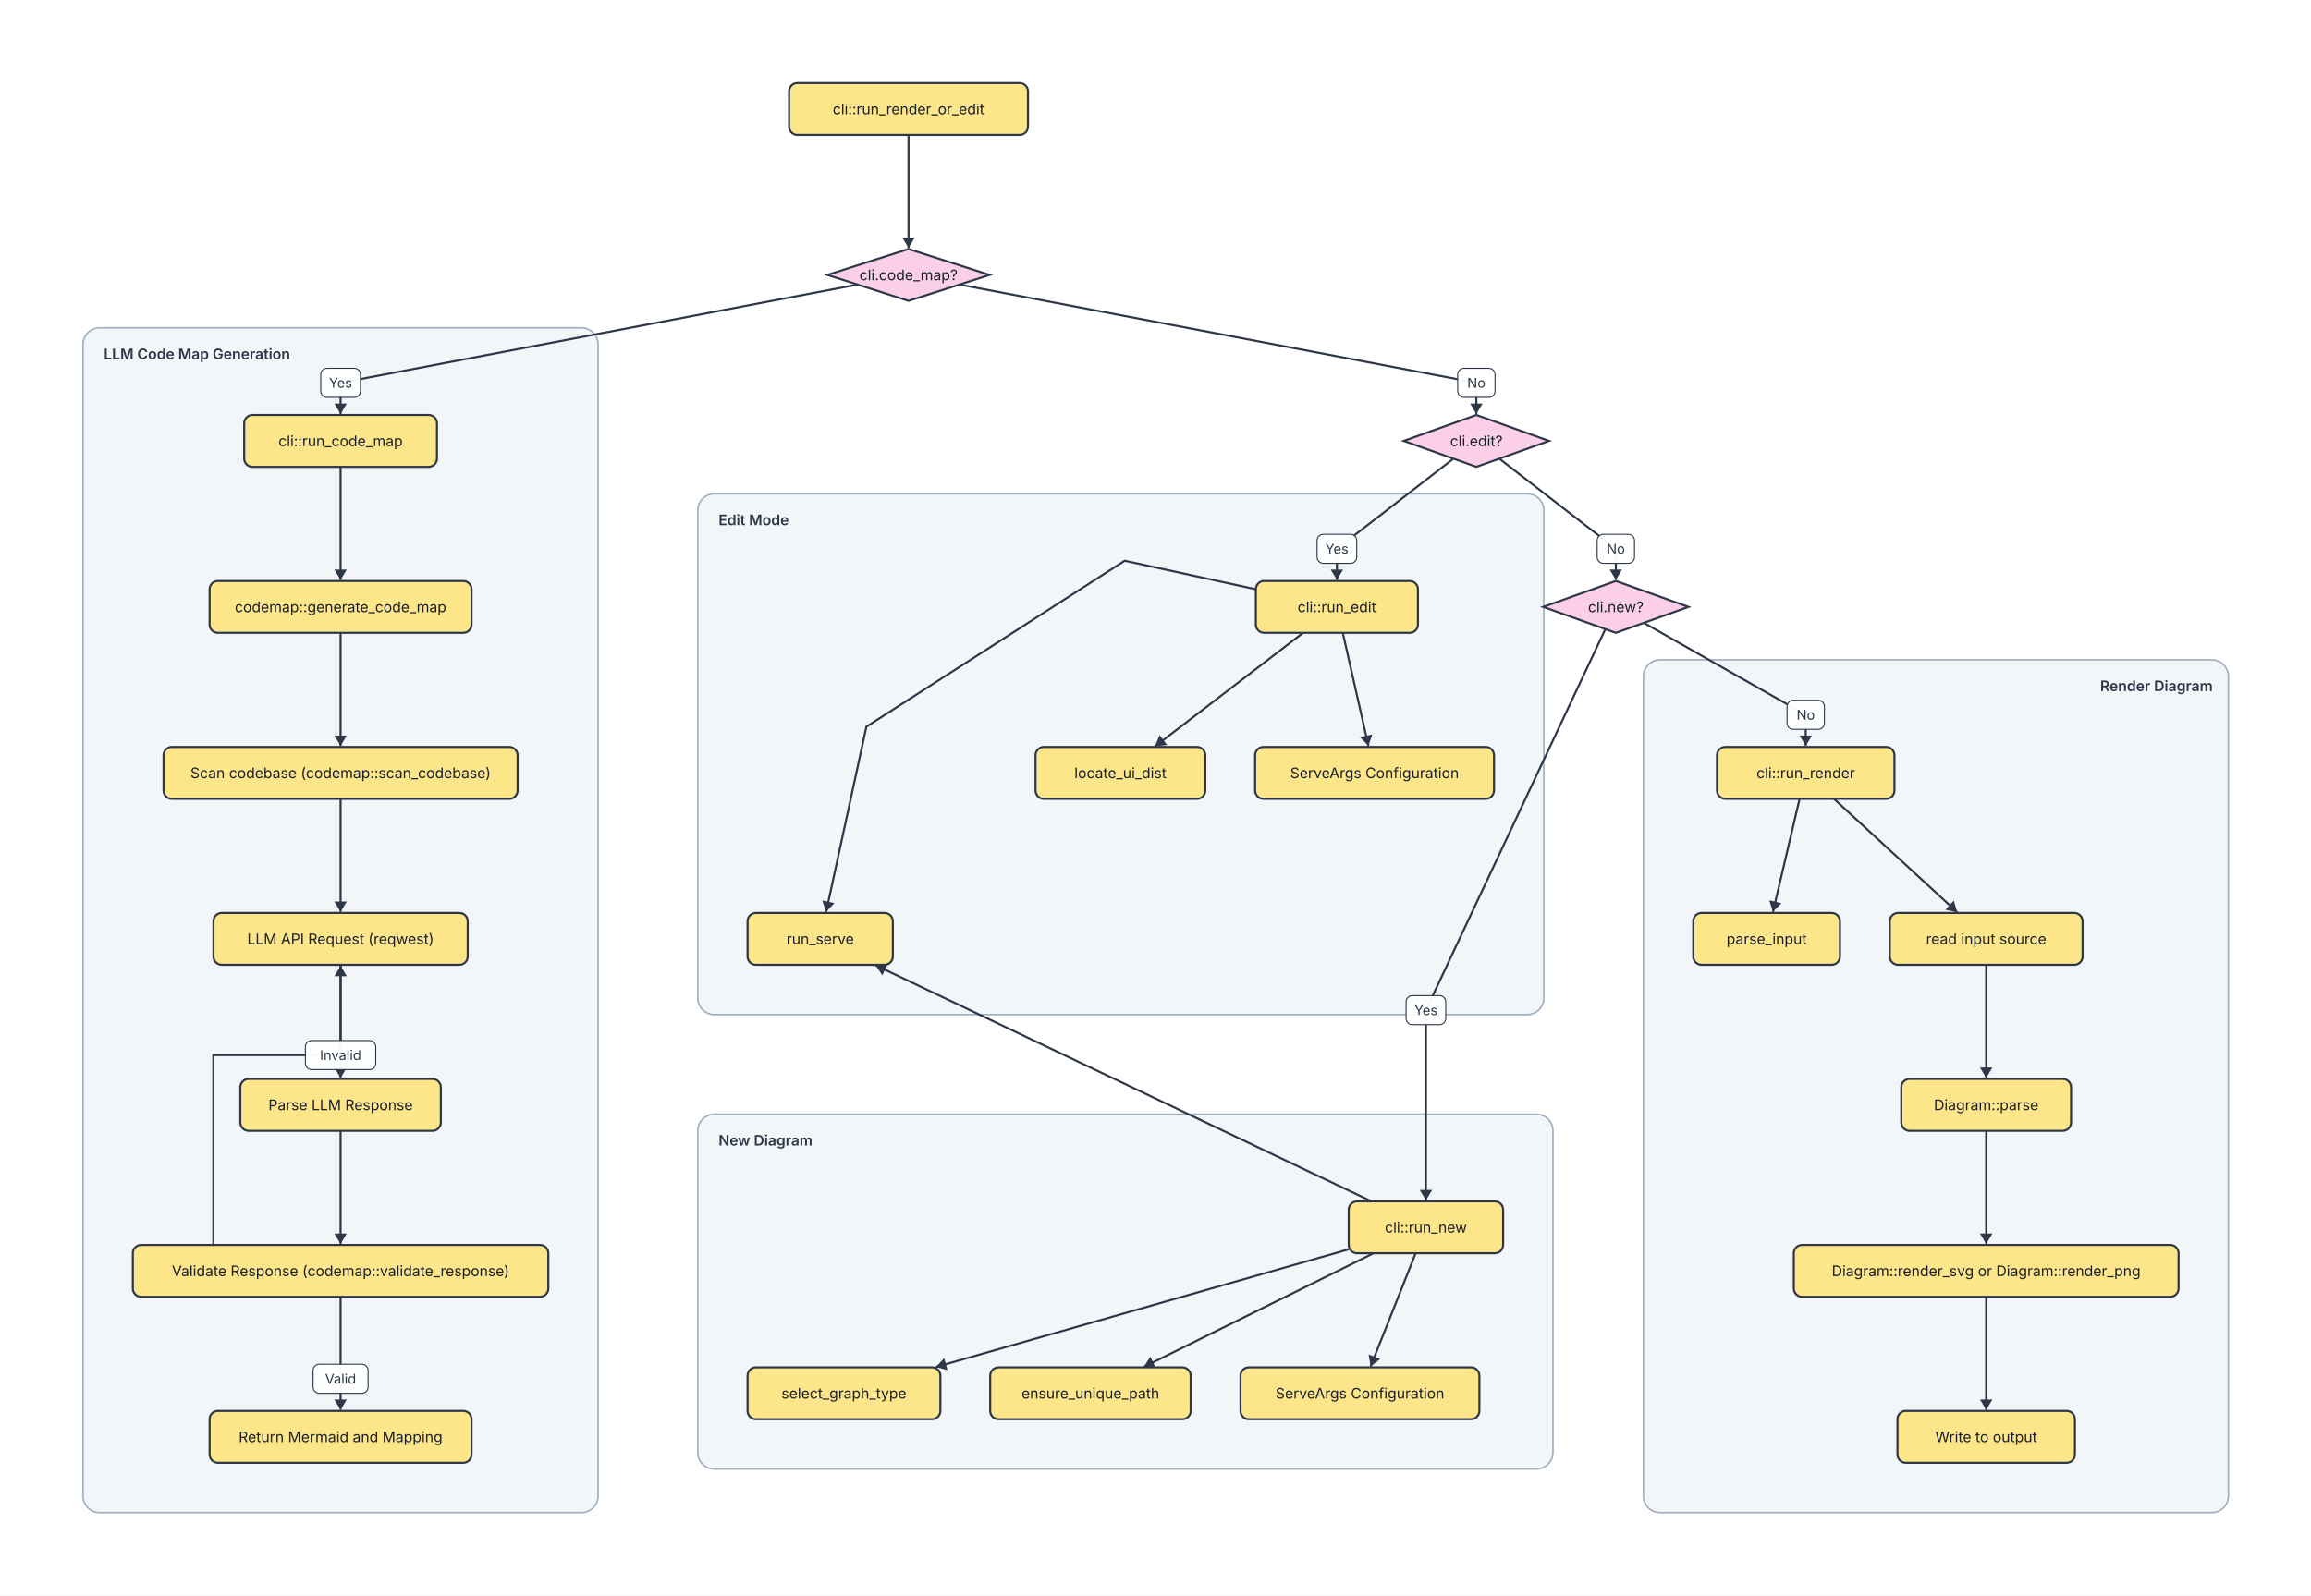
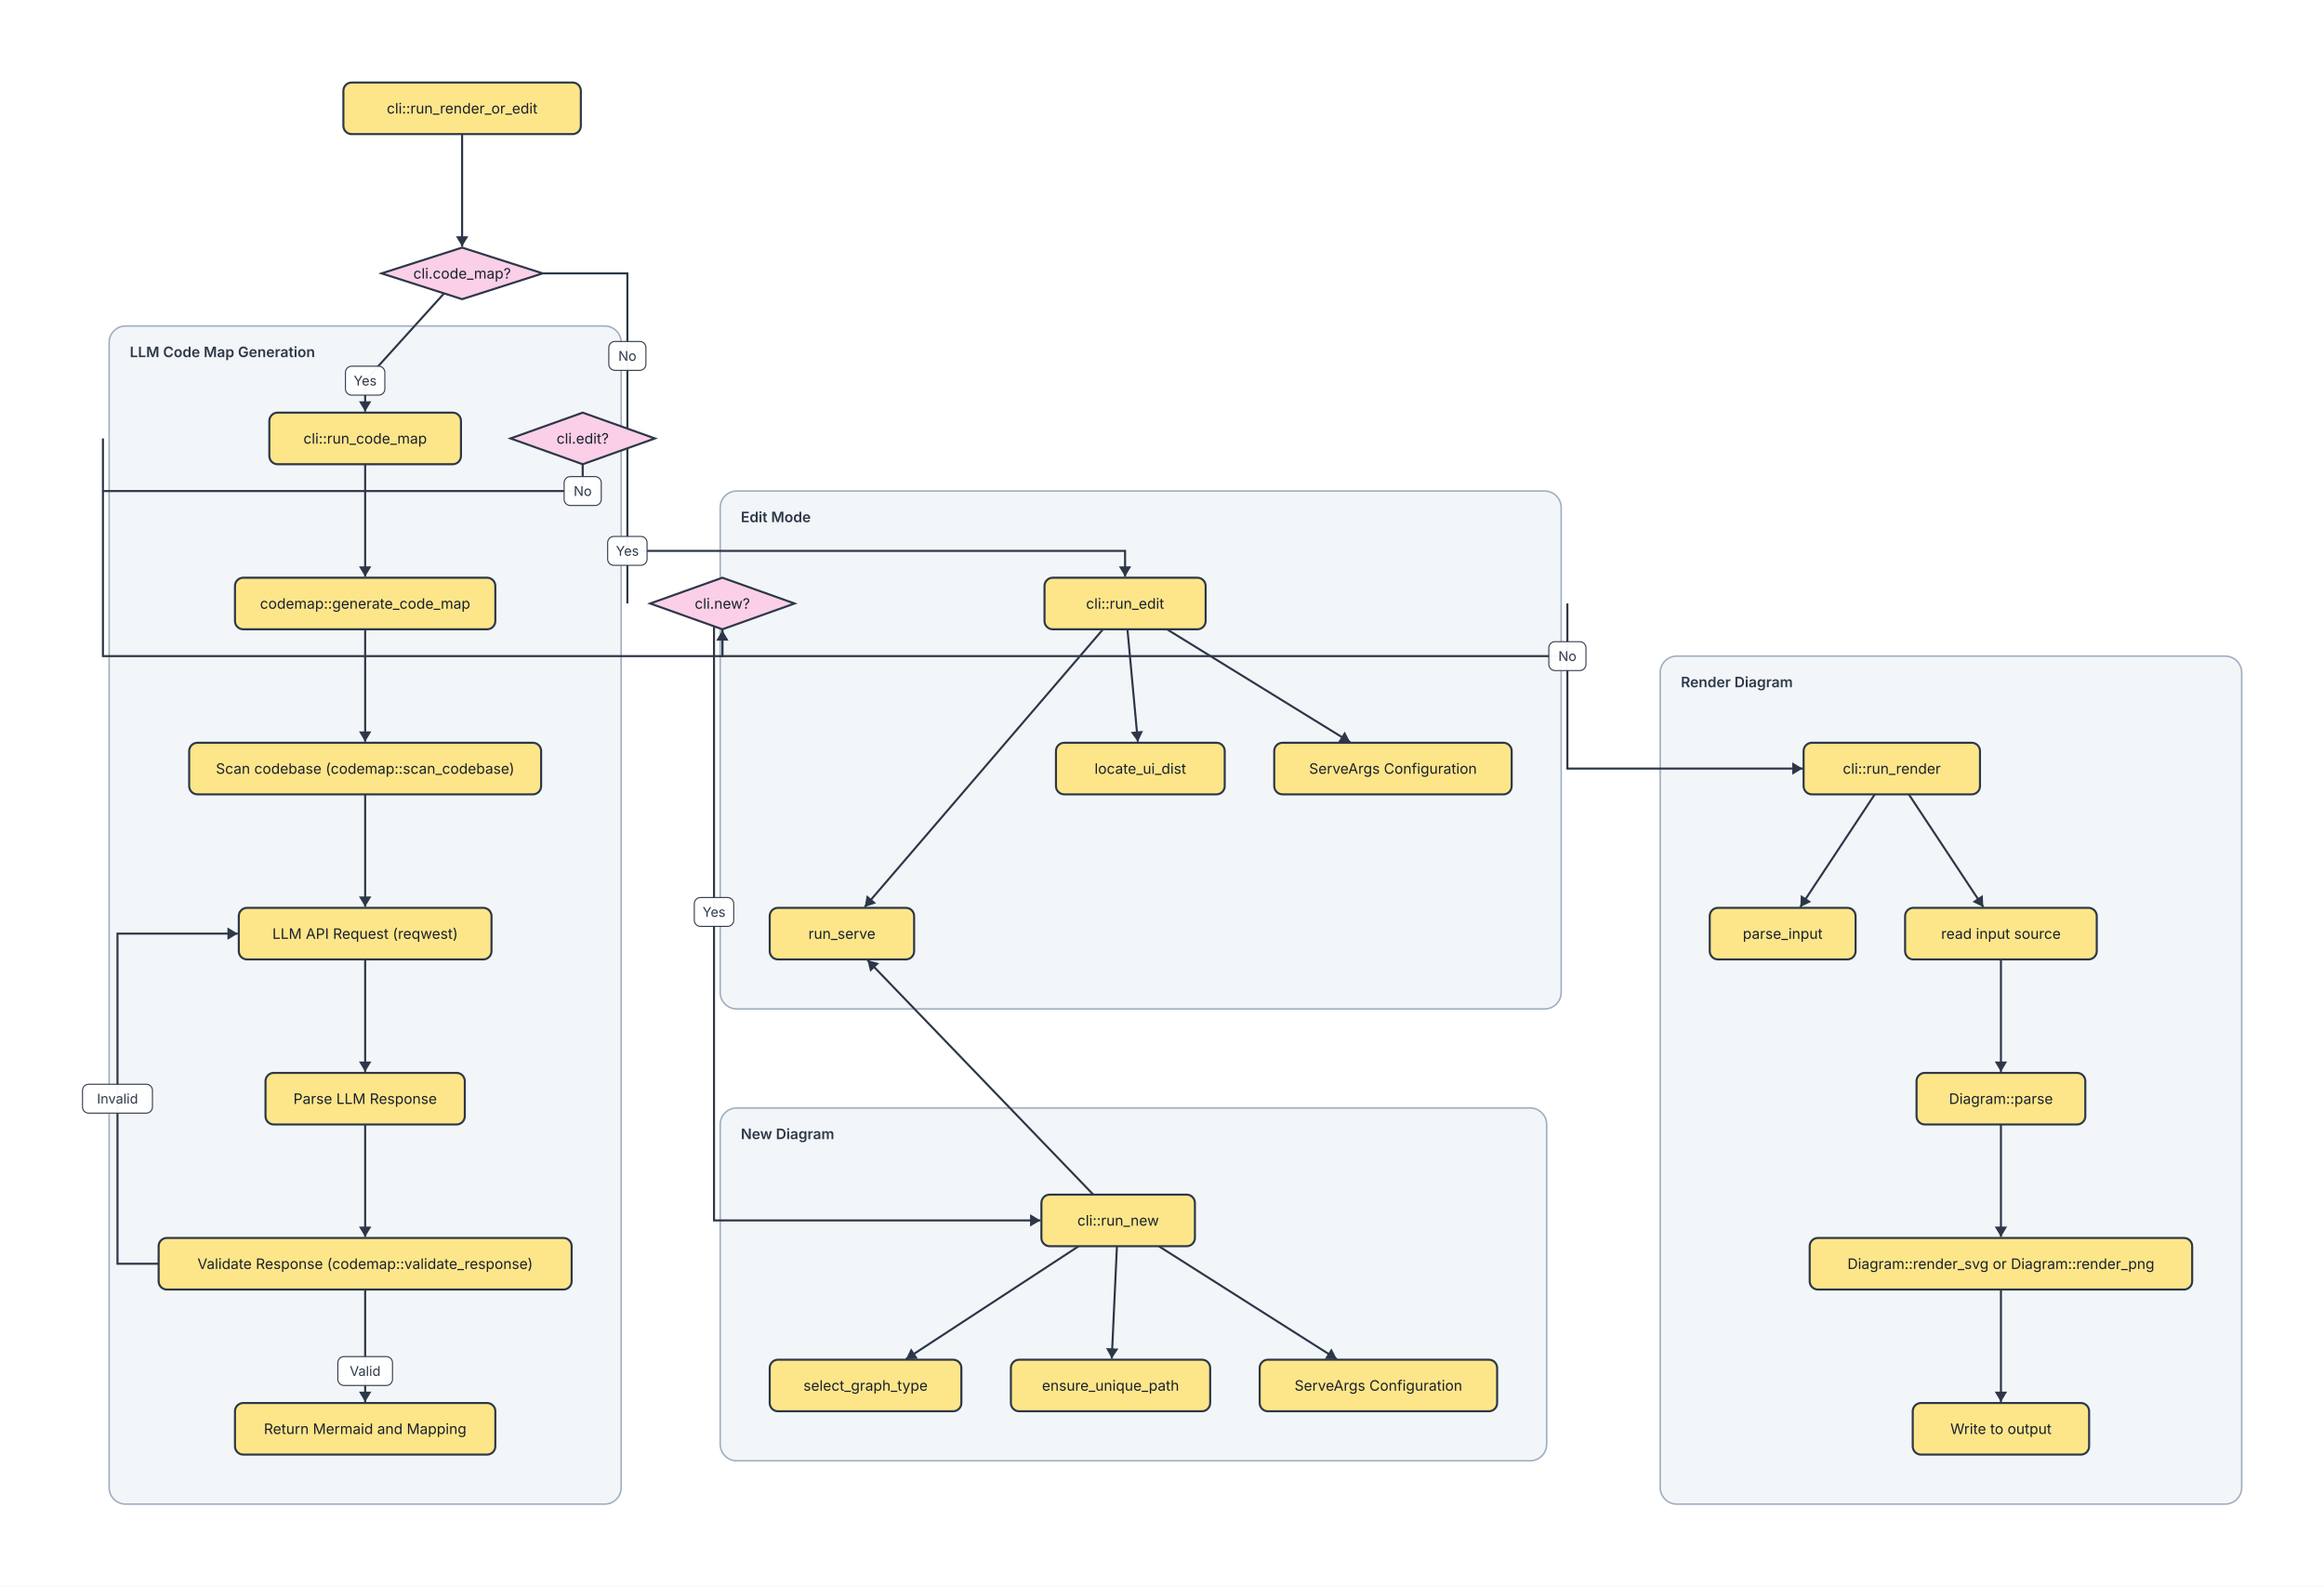
- <svg xmlns="http://www.w3.org/2000/svg" width="2227" height="1538" viewBox="0 0 2227 1538" font-family="Inter, system-ui, sans-serif">
+ <svg xmlns="http://www.w3.org/2000/svg" width="2253" height="1538" viewBox="0 0 2253 1538" font-family="Inter, system-ui, sans-serif">
  <defs>
    <marker id="arrow-end" markerWidth="8" markerHeight="8" refX="6" refY="4" orient="auto" markerUnits="strokeWidth">
      <path d="M1,1 L6,4 L1,7 z" fill="context-stroke" />
    </marker>
    <marker id="arrow-start" markerWidth="8" markerHeight="8" refX="2" refY="4" orient="auto" markerUnits="strokeWidth">
      <path d="M7,1 L2,4 L7,7 z" fill="context-stroke" />
    </marker>
  </defs>
  <rect width="100%" height="100%" fill="white" />
  <g class="subgraph" data-id="LLM_Code_Map_Generation">
-     <rect x="80.0" y="316.0" width="496.4" height="1142.0" rx="16" ry="16" fill="#edf2f7" fill-opacity="0.7" stroke="#a0aec0" stroke-width="1.5" />
-     <text x="100.0" y="336.0" fill="#2d3748" font-size="14" font-weight="600" text-anchor="start" dominant-baseline="hanging">LLM Code Map Generation</text>
+     <rect x="105.8" y="316.0" width="496.4" height="1142.0" rx="16" ry="16" fill="#edf2f7" fill-opacity="0.7" stroke="#a0aec0" stroke-width="1.5" />
+     <text x="125.8" y="336.0" fill="#2d3748" font-size="14" font-weight="600" text-anchor="start" dominant-baseline="hanging">LLM Code Map Generation</text>
  </g>
  <g class="subgraph" data-id="Edit_Mode">
-     <rect x="672.4" y="476.0" width="815.3" height="502.0" rx="16" ry="16" fill="#edf2f7" fill-opacity="0.7" stroke="#a0aec0" stroke-width="1.5" />
-     <text x="692.4" y="496.0" fill="#2d3748" font-size="14" font-weight="600" text-anchor="start" dominant-baseline="hanging">Edit Mode</text>
+     <rect x="698.2" y="476.0" width="815.3" height="502.0" rx="16" ry="16" fill="#edf2f7" fill-opacity="0.7" stroke="#a0aec0" stroke-width="1.5" />
+     <text x="718.2" y="496.0" fill="#2d3748" font-size="14" font-weight="600" text-anchor="start" dominant-baseline="hanging">Edit Mode</text>
  </g>
  <g class="subgraph" data-id="New_Diagram">
-     <rect x="672.4" y="1074.0" width="824.1" height="342.0" rx="16" ry="16" fill="#edf2f7" fill-opacity="0.7" stroke="#a0aec0" stroke-width="1.5" />
-     <text x="692.4" y="1094.0" fill="#2d3748" font-size="14" font-weight="600" text-anchor="start" dominant-baseline="hanging">New Diagram</text>
+     <rect x="698.2" y="1074.0" width="801.2" height="342.0" rx="16" ry="16" fill="#edf2f7" fill-opacity="0.7" stroke="#a0aec0" stroke-width="1.5" />
+     <text x="718.2" y="1094.0" fill="#2d3748" font-size="14" font-weight="600" text-anchor="start" dominant-baseline="hanging">New Diagram</text>
  </g>
  <g class="subgraph" data-id="Render_Diagram">
-     <rect x="1583.7" y="636.0" width="563.7" height="822.0" rx="16" ry="16" fill="#edf2f7" fill-opacity="0.7" stroke="#a0aec0" stroke-width="1.5" />
-     <text x="2023.8" y="656.0" fill="#2d3748" font-size="14" font-weight="600" text-anchor="start" dominant-baseline="hanging">Render Diagram</text>
+     <rect x="1609.5" y="636.0" width="563.7" height="822.0" rx="16" ry="16" fill="#edf2f7" fill-opacity="0.7" stroke="#a0aec0" stroke-width="1.5" />
+     <text x="1629.5" y="656.0" fill="#2d3748" font-size="14" font-weight="600" text-anchor="start" dominant-baseline="hanging">Render Diagram</text>
  </g>
  <g class="edge" data-id="A --&gt; B">
-     <line x1="875.5" y1="130.0" x2="875.5" y2="239.0" stroke="#2d3748" stroke-width="2" marker-end="url(#arrow-end)" />
+     <line x1="448.0" y1="130.0" x2="448.0" y2="239.0" stroke="#2d3748" stroke-width="2" marker-end="url(#arrow-end)" />
  </g>
  <g class="edge" data-id="B --&gt; C">
-     <polyline points="826.4,274.3 328.2,369.0 328.2,399.0" fill="none" stroke="#2d3748" stroke-width="2" marker-end="url(#arrow-end)" />
-     <g pointer-events="none">
-       <rect x="309.1" y="355.0" width="38.2" height="28.0" rx="6" ry="6" fill="white" fill-opacity="0.96" stroke="#2d3748" stroke-width="1" />
-       <text x="328.2" y="369.0" fill="#2d3748" font-size="13" text-anchor="middle" dominant-baseline="middle" xml:space="preserve">Yes</text>
+     <polyline points="430.5,284.4 354.0,369.0 354.0,399.0" fill="none" stroke="#2d3748" stroke-width="2" marker-end="url(#arrow-end)" />
+     <g pointer-events="none">
+       <rect x="334.9" y="355.0" width="38.2" height="28.0" rx="6" ry="6" fill="white" fill-opacity="0.96" stroke="#2d3748" stroke-width="1" />
+       <text x="354.0" y="369.0" fill="#2d3748" font-size="13" text-anchor="middle" dominant-baseline="middle" xml:space="preserve">Yes</text>
    </g>
  </g>
  <g class="edge" data-id="B --&gt; D">
-     <polyline points="924.5,274.3 1422.7,369.0 1422.7,399.0" fill="none" stroke="#2d3748" stroke-width="2" marker-end="url(#arrow-end)" />
-     <g pointer-events="none">
-       <rect x="1404.7" y="355.0" width="36.0" height="28.0" rx="6" ry="6" fill="white" fill-opacity="0.96" stroke="#2d3748" stroke-width="1" />
-       <text x="1422.7" y="369.0" fill="#2d3748" font-size="13" text-anchor="middle" dominant-baseline="middle" xml:space="preserve">No</text>
+     <polyline points="526.1,265.0 608.2,265.0 608.2,345.0 608.2,425.0 564.9,425.0" fill="none" stroke="#2d3748" stroke-width="2" marker-end="url(#arrow-end)" />
+     <g pointer-events="none">
+       <rect x="590.2" y="331.0" width="36.0" height="28.0" rx="6" ry="6" fill="white" fill-opacity="0.96" stroke="#2d3748" stroke-width="1" />
+       <text x="608.2" y="345.0" fill="#2d3748" font-size="13" text-anchor="middle" dominant-baseline="middle" xml:space="preserve">No</text>
    </g>
  </g>
  <g class="edge" data-id="D --&gt; E">
-     <polyline points="1400.6,442.1 1288.3,529.0 1288.3,559.0" fill="none" stroke="#2d3748" stroke-width="2" marker-end="url(#arrow-end)" />
-     <g pointer-events="none">
-       <rect x="1269.2" y="515.0" width="38.2" height="28.0" rx="6" ry="6" fill="white" fill-opacity="0.96" stroke="#2d3748" stroke-width="1" />
-       <text x="1288.3" y="529.0" fill="#2d3748" font-size="13" text-anchor="middle" dominant-baseline="middle" xml:space="preserve">Yes</text>
+     <polyline points="564.9,425.0 608.2,425.0 608.2,585.0 608.2,534.0 1090.7,534.0 1090.7,559.0" fill="none" stroke="#2d3748" stroke-width="2" marker-end="url(#arrow-end)" />
+     <g pointer-events="none">
+       <rect x="589.1" y="520.0" width="38.2" height="28.0" rx="6" ry="6" fill="white" fill-opacity="0.96" stroke="#2d3748" stroke-width="1" />
+       <text x="608.2" y="534.0" fill="#2d3748" font-size="13" text-anchor="middle" dominant-baseline="middle" xml:space="preserve">Yes</text>
    </g>
  </g>
  <g class="edge" data-id="D --&gt; F">
-     <polyline points="1444.8,442.1 1557.1,529.0 1557.1,559.0" fill="none" stroke="#2d3748" stroke-width="2" marker-end="url(#arrow-end)" />
-     <g pointer-events="none">
-       <rect x="1539.1" y="515.0" width="36.0" height="28.0" rx="6" ry="6" fill="white" fill-opacity="0.96" stroke="#2d3748" stroke-width="1" />
-       <text x="1557.1" y="529.0" fill="#2d3748" font-size="13" text-anchor="middle" dominant-baseline="middle" xml:space="preserve">No</text>
+     <polyline points="564.9,450.0 564.9,476.0 99.8,476.0 99.8,425.0 99.8,636.0 700.3,636.0 700.3,611.0" fill="none" stroke="#2d3748" stroke-width="2" marker-end="url(#arrow-end)" />
+     <g pointer-events="none">
+       <rect x="546.9" y="462.0" width="36.0" height="28.0" rx="6" ry="6" fill="white" fill-opacity="0.96" stroke="#2d3748" stroke-width="1" />
+       <text x="564.9" y="476.0" fill="#2d3748" font-size="13" text-anchor="middle" dominant-baseline="middle" xml:space="preserve">No</text>
    </g>
  </g>
  <g class="edge" data-id="F --&gt; G">
-     <polyline points="1547.0,606.4 1374.1,973.7 1374.1,1157.0" fill="none" stroke="#2d3748" stroke-width="2" marker-end="url(#arrow-end)" />
-     <g pointer-events="none">
-       <rect x="1355.0" y="959.7" width="38.2" height="28.0" rx="6" ry="6" fill="white" fill-opacity="0.96" stroke="#2d3748" stroke-width="1" />
-       <text x="1374.1" y="973.7" fill="#2d3748" font-size="13" text-anchor="middle" dominant-baseline="middle" xml:space="preserve">Yes</text>
+     <polyline points="700.3,585.0 692.2,585.0 692.2,884.0 692.2,1183.0 1008.6,1183.0" fill="none" stroke="#2d3748" stroke-width="2" marker-end="url(#arrow-end)" />
+     <g pointer-events="none">
+       <rect x="673.1" y="870.0" width="38.2" height="28.0" rx="6" ry="6" fill="white" fill-opacity="0.96" stroke="#2d3748" stroke-width="1" />
+       <text x="692.2" y="884.0" fill="#2d3748" font-size="13" text-anchor="middle" dominant-baseline="middle" xml:space="preserve">Yes</text>
    </g>
  </g>
  <g class="edge" data-id="F --&gt; H">
-     <polyline points="1584.1,600.4 1740.1,689.0 1740.1,719.0" fill="none" stroke="#2d3748" stroke-width="2" marker-end="url(#arrow-end)" />
-     <g pointer-events="none">
-       <rect x="1722.1" y="675.0" width="36.0" height="28.0" rx="6" ry="6" fill="white" fill-opacity="0.96" stroke="#2d3748" stroke-width="1" />
-       <text x="1740.1" y="689.0" fill="#2d3748" font-size="13" text-anchor="middle" dominant-baseline="middle" xml:space="preserve">No</text>
+     <polyline points="700.3,610.0 700.3,636.0 1519.5,636.0 1519.5,585.0 1519.5,745.0 1747.5,745.0" fill="none" stroke="#2d3748" stroke-width="2" marker-end="url(#arrow-end)" />
+     <g pointer-events="none">
+       <rect x="1501.5" y="622.0" width="36.0" height="28.0" rx="6" ry="6" fill="white" fill-opacity="0.96" stroke="#2d3748" stroke-width="1" />
+       <text x="1519.5" y="636.0" fill="#2d3748" font-size="13" text-anchor="middle" dominant-baseline="middle" xml:space="preserve">No</text>
    </g>
  </g>
  <g class="edge" data-id="C --&gt; I">
-     <line x1="328.2" y1="450.0" x2="328.2" y2="559.0" stroke="#2d3748" stroke-width="2" marker-end="url(#arrow-end)" />
+     <line x1="354.0" y1="450.0" x2="354.0" y2="559.0" stroke="#2d3748" stroke-width="2" marker-end="url(#arrow-end)" />
  </g>
  <g class="edge" data-id="I --&gt; J">
-     <line x1="328.2" y1="610.0" x2="328.2" y2="719.0" stroke="#2d3748" stroke-width="2" marker-end="url(#arrow-end)" />
+     <line x1="354.0" y1="610.0" x2="354.0" y2="719.0" stroke="#2d3748" stroke-width="2" marker-end="url(#arrow-end)" />
  </g>
  <g class="edge" data-id="J --&gt; K">
-     <line x1="328.2" y1="770.0" x2="328.2" y2="879.0" stroke="#2d3748" stroke-width="2" marker-end="url(#arrow-end)" />
+     <line x1="354.0" y1="770.0" x2="354.0" y2="879.0" stroke="#2d3748" stroke-width="2" marker-end="url(#arrow-end)" />
  </g>
  <g class="edge" data-id="K --&gt; L">
-     <line x1="328.2" y1="930.0" x2="328.2" y2="1039.0" stroke="#2d3748" stroke-width="2" marker-end="url(#arrow-end)" />
+     <line x1="354.0" y1="930.0" x2="354.0" y2="1039.0" stroke="#2d3748" stroke-width="2" marker-end="url(#arrow-end)" />
  </g>
  <g class="edge" data-id="L --&gt; M">
-     <line x1="328.2" y1="1090.0" x2="328.2" y2="1199.0" stroke="#2d3748" stroke-width="2" marker-end="url(#arrow-end)" />
+     <line x1="354.0" y1="1090.0" x2="354.0" y2="1199.0" stroke="#2d3748" stroke-width="2" marker-end="url(#arrow-end)" />
  </g>
  <g class="edge" data-id="M --&gt; N">
-     <polyline points="328.2,1250.0 328.2,1329.0 328.2,1359.0" fill="none" stroke="#2d3748" stroke-width="2" marker-end="url(#arrow-end)" />
-     <g pointer-events="none">
-       <rect x="301.7" y="1315.0" width="53.0" height="28.0" rx="6" ry="6" fill="white" fill-opacity="0.96" stroke="#2d3748" stroke-width="1" />
-       <text x="328.2" y="1329.0" fill="#2d3748" font-size="13" text-anchor="middle" dominant-baseline="middle" xml:space="preserve">Valid</text>
+     <polyline points="354.0,1250.0 354.0,1329.0 354.0,1359.0" fill="none" stroke="#2d3748" stroke-width="2" marker-end="url(#arrow-end)" />
+     <g pointer-events="none">
+       <rect x="327.5" y="1315.0" width="53.0" height="28.0" rx="6" ry="6" fill="white" fill-opacity="0.96" stroke="#2d3748" stroke-width="1" />
+       <text x="354.0" y="1329.0" fill="#2d3748" font-size="13" text-anchor="middle" dominant-baseline="middle" xml:space="preserve">Valid</text>
    </g>
  </g>
  <g class="edge" data-id="M --&gt; K">
-     <polyline points="328.2,1225.0 205.6,1225.0 205.6,1017.0 328.2,1017.0 328.2,931.0" fill="none" stroke="#2d3748" stroke-width="2" marker-end="url(#arrow-end)" />
-     <g pointer-events="none">
-       <rect x="294.3" y="1003.0" width="67.8" height="28.0" rx="6" ry="6" fill="white" fill-opacity="0.96" stroke="#2d3748" stroke-width="1" />
-       <text x="328.2" y="1017.0" fill="#2d3748" font-size="13" text-anchor="middle" dominant-baseline="middle" xml:space="preserve">Invalid</text>
+     <polyline points="153.8,1225.0 113.9,1225.0 113.9,1065.0 113.9,905.0 230.5,905.0" fill="none" stroke="#2d3748" stroke-width="2" marker-end="url(#arrow-end)" />
+     <g pointer-events="none">
+       <rect x="80.0" y="1051.0" width="67.8" height="28.0" rx="6" ry="6" fill="white" fill-opacity="0.96" stroke="#2d3748" stroke-width="1" />
+       <text x="113.9" y="1065.0" fill="#2d3748" font-size="13" text-anchor="middle" dominant-baseline="middle" xml:space="preserve">Invalid</text>
    </g>
  </g>
  <g class="edge" data-id="E --&gt; O">
-     <line x1="1255.7" y1="610.0" x2="1113.1" y2="719.4" stroke="#2d3748" stroke-width="2" marker-end="url(#arrow-end)" />
+     <line x1="1093.0" y1="610.0" x2="1103.1" y2="719.0" stroke="#2d3748" stroke-width="2" marker-end="url(#arrow-end)" />
  </g>
  <g class="edge" data-id="E --&gt; P">
-     <line x1="1294.0" y1="610.0" x2="1318.7" y2="719.0" stroke="#2d3748" stroke-width="2" marker-end="url(#arrow-end)" />
+     <line x1="1131.3" y1="610.0" x2="1309.0" y2="719.5" stroke="#2d3748" stroke-width="2" marker-end="url(#arrow-end)" />
  </g>
  <g class="edge" data-id="E --&gt; Q">
-     <polyline points="1210.2,568.0 1083.8,540.5 959.4,620.5 834.9,700.5 796.1,879.0" fill="none" stroke="#2d3748" stroke-width="2" marker-end="url(#arrow-end)" />
+     <line x1="1069.3" y1="610.0" x2="838.3" y2="879.2" stroke="#2d3748" stroke-width="2" marker-end="url(#arrow-end)" />
  </g>
  <g class="edge" data-id="G --&gt; R">
-     <line x1="1299.7" y1="1204.2" x2="901.9" y2="1317.7" stroke="#2d3748" stroke-width="2" marker-end="url(#arrow-end)" />
+     <line x1="1045.7" y1="1208.0" x2="878.2" y2="1317.5" stroke="#2d3748" stroke-width="2" marker-end="url(#arrow-end)" />
  </g>
  <g class="edge" data-id="G --&gt; S">
-     <line x1="1323.6" y1="1208.0" x2="1102.2" y2="1317.6" stroke="#2d3748" stroke-width="2" marker-end="url(#arrow-end)" />
+     <line x1="1082.8" y1="1208.0" x2="1077.8" y2="1317.0" stroke="#2d3748" stroke-width="2" marker-end="url(#arrow-end)" />
  </g>
  <g class="edge" data-id="G --&gt; T">
-     <line x1="1364.2" y1="1208.0" x2="1320.8" y2="1317.1" stroke="#2d3748" stroke-width="2" marker-end="url(#arrow-end)" />
+     <line x1="1123.4" y1="1208.0" x2="1296.0" y2="1317.5" stroke="#2d3748" stroke-width="2" marker-end="url(#arrow-end)" />
  </g>
  <g class="edge" data-id="G --&gt; Q">
-     <line x1="1321.6" y1="1158.0" x2="843.8" y2="930.4" stroke="#2d3748" stroke-width="2" marker-end="url(#arrow-end)" />
+     <line x1="1059.9" y1="1158.0" x2="841.0" y2="930.7" stroke="#2d3748" stroke-width="2" marker-end="url(#arrow-end)" />
  </g>
  <g class="edge" data-id="H --&gt; U">
-     <line x1="1734.2" y1="770.0" x2="1708.5" y2="879.0" stroke="#2d3748" stroke-width="2" marker-end="url(#arrow-end)" />
+     <line x1="1817.5" y1="770.0" x2="1745.3" y2="879.2" stroke="#2d3748" stroke-width="2" marker-end="url(#arrow-end)" />
  </g>
  <g class="edge" data-id="H --&gt; V">
-     <line x1="1767.3" y1="770.0" x2="1886.1" y2="879.3" stroke="#2d3748" stroke-width="2" marker-end="url(#arrow-end)" />
+     <line x1="1850.5" y1="770.0" x2="1922.7" y2="879.2" stroke="#2d3748" stroke-width="2" marker-end="url(#arrow-end)" />
  </g>
  <g class="edge" data-id="V --&gt; W">
-     <line x1="1914.0" y1="930.0" x2="1914.0" y2="1039.0" stroke="#2d3748" stroke-width="2" marker-end="url(#arrow-end)" />
+     <line x1="1939.8" y1="930.0" x2="1939.8" y2="1039.0" stroke="#2d3748" stroke-width="2" marker-end="url(#arrow-end)" />
  </g>
  <g class="edge" data-id="W --&gt; X">
-     <line x1="1914.0" y1="1090.0" x2="1914.0" y2="1199.0" stroke="#2d3748" stroke-width="2" marker-end="url(#arrow-end)" />
+     <line x1="1939.8" y1="1090.0" x2="1939.8" y2="1199.0" stroke="#2d3748" stroke-width="2" marker-end="url(#arrow-end)" />
  </g>
  <g class="edge" data-id="X --&gt; Y">
-     <line x1="1914.0" y1="1250.0" x2="1914.0" y2="1359.0" stroke="#2d3748" stroke-width="2" marker-end="url(#arrow-end)" />
+     <line x1="1939.8" y1="1250.0" x2="1939.8" y2="1359.0" stroke="#2d3748" stroke-width="2" marker-end="url(#arrow-end)" />
  </g>
  <g class="node" data-id="A">
-     <rect x="760.4" y="80.0" width="230.2" height="50.0" rx="8" ry="8" fill="#fde68a" stroke="#2d3748" stroke-width="2" />
-     <text x="875.5" y="105.0" fill="#1a202c" font-size="14" text-anchor="middle" dominant-baseline="middle">cli::run_render_or_edit</text>
+     <rect x="332.9" y="80.0" width="230.2" height="50.0" rx="8" ry="8" fill="#fde68a" stroke="#2d3748" stroke-width="2" />
+     <text x="448.0" y="105.0" fill="#1a202c" font-size="14" text-anchor="middle" dominant-baseline="middle">cli::run_render_or_edit</text>
  </g>
  <g class="node" data-id="B">
-     <polygon points="875.5,240.0 953.6,265.0 875.5,290.0 797.3,265.0" fill="#fbcfe8" stroke="#2d3748" stroke-width="2" />
-     <text x="875.5" y="265.0" fill="#1a202c" font-size="14" text-anchor="middle" dominant-baseline="middle">cli.code_map?</text>
+     <polygon points="448.0,240.0 526.1,265.0 448.0,290.0 369.9,265.0" fill="#fbcfe8" stroke="#2d3748" stroke-width="2" />
+     <text x="448.0" y="265.0" fill="#1a202c" font-size="14" text-anchor="middle" dominant-baseline="middle">cli.code_map?</text>
  </g>
  <g class="node" data-id="C">
-     <rect x="235.3" y="400.0" width="185.8" height="50.0" rx="8" ry="8" fill="#fde68a" stroke="#2d3748" stroke-width="2" />
-     <text x="328.2" y="425.0" fill="#1a202c" font-size="14" text-anchor="middle" dominant-baseline="middle">cli::run_code_map</text>
+     <rect x="261.1" y="400.0" width="185.8" height="50.0" rx="8" ry="8" fill="#fde68a" stroke="#2d3748" stroke-width="2" />
+     <text x="354.0" y="425.0" fill="#1a202c" font-size="14" text-anchor="middle" dominant-baseline="middle">cli::run_code_map</text>
  </g>
  <g class="node" data-id="D">
-     <polygon points="1422.7,400.0 1492.7,425.0 1422.7,450.0 1352.7,425.0" fill="#fbcfe8" stroke="#2d3748" stroke-width="2" />
-     <text x="1422.7" y="425.0" fill="#1a202c" font-size="14" text-anchor="middle" dominant-baseline="middle">cli.edit?</text>
+     <polygon points="564.9,400.0 634.9,425.0 564.9,450.0 494.9,425.0" fill="#fbcfe8" stroke="#2d3748" stroke-width="2" />
+     <text x="564.9" y="425.0" fill="#1a202c" font-size="14" text-anchor="middle" dominant-baseline="middle">cli.edit?</text>
  </g>
  <g class="node" data-id="E">
-     <rect x="1210.2" y="560.0" width="156.2" height="50.0" rx="8" ry="8" fill="#fde68a" stroke="#2d3748" stroke-width="2" />
-     <text x="1288.3" y="585.0" fill="#1a202c" font-size="14" text-anchor="middle" dominant-baseline="middle">cli::run_edit</text>
+     <rect x="1012.6" y="560.0" width="156.2" height="50.0" rx="8" ry="8" fill="#fde68a" stroke="#2d3748" stroke-width="2" />
+     <text x="1090.7" y="585.0" fill="#1a202c" font-size="14" text-anchor="middle" dominant-baseline="middle">cli::run_edit</text>
  </g>
  <g class="node" data-id="F">
-     <polygon points="1557.1,560.0 1627.1,585.0 1557.1,610.0 1487.1,585.0" fill="#fbcfe8" stroke="#2d3748" stroke-width="2" />
-     <text x="1557.1" y="585.0" fill="#1a202c" font-size="14" text-anchor="middle" dominant-baseline="middle">cli.new?</text>
+     <polygon points="700.3,560.0 770.3,585.0 700.3,610.0 630.3,585.0" fill="#fbcfe8" stroke="#2d3748" stroke-width="2" />
+     <text x="700.3" y="585.0" fill="#1a202c" font-size="14" text-anchor="middle" dominant-baseline="middle">cli.new?</text>
  </g>
  <g class="node" data-id="G">
-     <rect x="1299.7" y="1158.0" width="148.8" height="50.0" rx="8" ry="8" fill="#fde68a" stroke="#2d3748" stroke-width="2" />
-     <text x="1374.1" y="1183.0" fill="#1a202c" font-size="14" text-anchor="middle" dominant-baseline="middle">cli::run_new</text>
+     <rect x="1009.6" y="1158.0" width="148.8" height="50.0" rx="8" ry="8" fill="#fde68a" stroke="#2d3748" stroke-width="2" />
+     <text x="1084.0" y="1183.0" fill="#1a202c" font-size="14" text-anchor="middle" dominant-baseline="middle">cli::run_new</text>
  </g>
  <g class="node" data-id="H">
-     <rect x="1654.6" y="720.0" width="171.0" height="50.0" rx="8" ry="8" fill="#fde68a" stroke="#2d3748" stroke-width="2" />
-     <text x="1740.1" y="745.0" fill="#1a202c" font-size="14" text-anchor="middle" dominant-baseline="middle">cli::run_render</text>
+     <rect x="1748.5" y="720.0" width="171.0" height="50.0" rx="8" ry="8" fill="#fde68a" stroke="#2d3748" stroke-width="2" />
+     <text x="1834.0" y="745.0" fill="#1a202c" font-size="14" text-anchor="middle" dominant-baseline="middle">cli::run_render</text>
  </g>
  <g class="node" data-id="I">
-     <rect x="202.0" y="560.0" width="252.4" height="50.0" rx="8" ry="8" fill="#fde68a" stroke="#2d3748" stroke-width="2" />
-     <text x="328.2" y="585.0" fill="#1a202c" font-size="14" text-anchor="middle" dominant-baseline="middle">codemap::generate_code_map</text>
+     <rect x="227.8" y="560.0" width="252.4" height="50.0" rx="8" ry="8" fill="#fde68a" stroke="#2d3748" stroke-width="2" />
+     <text x="354.0" y="585.0" fill="#1a202c" font-size="14" text-anchor="middle" dominant-baseline="middle">codemap::generate_code_map</text>
  </g>
  <g class="node" data-id="J">
-     <rect x="157.6" y="720.0" width="341.2" height="50.0" rx="8" ry="8" fill="#fde68a" stroke="#2d3748" stroke-width="2" />
-     <text x="328.2" y="745.0" fill="#1a202c" font-size="14" text-anchor="middle" dominant-baseline="middle">Scan codebase (codemap::scan_codebase)</text>
+     <rect x="183.4" y="720.0" width="341.2" height="50.0" rx="8" ry="8" fill="#fde68a" stroke="#2d3748" stroke-width="2" />
+     <text x="354.0" y="745.0" fill="#1a202c" font-size="14" text-anchor="middle" dominant-baseline="middle">Scan codebase (codemap::scan_codebase)</text>
  </g>
  <g class="node" data-id="K">
-     <rect x="205.7" y="880.0" width="245.0" height="50.0" rx="8" ry="8" fill="#fde68a" stroke="#2d3748" stroke-width="2" />
-     <text x="328.2" y="905.0" fill="#1a202c" font-size="14" text-anchor="middle" dominant-baseline="middle">LLM API Request (reqwest)</text>
+     <rect x="231.5" y="880.0" width="245.0" height="50.0" rx="8" ry="8" fill="#fde68a" stroke="#2d3748" stroke-width="2" />
+     <text x="354.0" y="905.0" fill="#1a202c" font-size="14" text-anchor="middle" dominant-baseline="middle">LLM API Request (reqwest)</text>
  </g>
  <g class="node" data-id="L">
-     <rect x="231.6" y="1040.0" width="193.2" height="50.0" rx="8" ry="8" fill="#fde68a" stroke="#2d3748" stroke-width="2" />
-     <text x="328.2" y="1065.0" fill="#1a202c" font-size="14" text-anchor="middle" dominant-baseline="middle">Parse LLM Response</text>
+     <rect x="257.4" y="1040.0" width="193.2" height="50.0" rx="8" ry="8" fill="#fde68a" stroke="#2d3748" stroke-width="2" />
+     <text x="354.0" y="1065.0" fill="#1a202c" font-size="14" text-anchor="middle" dominant-baseline="middle">Parse LLM Response</text>
  </g>
  <g class="node" data-id="M">
-     <rect x="128.0" y="1200.0" width="400.4" height="50.0" rx="8" ry="8" fill="#fde68a" stroke="#2d3748" stroke-width="2" />
-     <text x="328.2" y="1225.0" fill="#1a202c" font-size="14" text-anchor="middle" dominant-baseline="middle">Validate Response (codemap::validate_response)</text>
+     <rect x="153.8" y="1200.0" width="400.4" height="50.0" rx="8" ry="8" fill="#fde68a" stroke="#2d3748" stroke-width="2" />
+     <text x="354.0" y="1225.0" fill="#1a202c" font-size="14" text-anchor="middle" dominant-baseline="middle">Validate Response (codemap::validate_response)</text>
  </g>
  <g class="node" data-id="N">
-     <rect x="202.0" y="1360.0" width="252.4" height="50.0" rx="8" ry="8" fill="#fde68a" stroke="#2d3748" stroke-width="2" />
-     <text x="328.2" y="1385.0" fill="#1a202c" font-size="14" text-anchor="middle" dominant-baseline="middle">Return Mermaid and Mapping</text>
+     <rect x="227.8" y="1360.0" width="252.4" height="50.0" rx="8" ry="8" fill="#fde68a" stroke="#2d3748" stroke-width="2" />
+     <text x="354.0" y="1385.0" fill="#1a202c" font-size="14" text-anchor="middle" dominant-baseline="middle">Return Mermaid and Mapping</text>
  </g>
  <g class="node" data-id="O">
-     <rect x="997.9" y="720.0" width="163.6" height="50.0" rx="8" ry="8" fill="#fde68a" stroke="#2d3748" stroke-width="2" />
-     <text x="1079.7" y="745.0" fill="#1a202c" font-size="14" text-anchor="middle" dominant-baseline="middle">locate_ui_dist</text>
+     <rect x="1023.7" y="720.0" width="163.6" height="50.0" rx="8" ry="8" fill="#fde68a" stroke="#2d3748" stroke-width="2" />
+     <text x="1105.5" y="745.0" fill="#1a202c" font-size="14" text-anchor="middle" dominant-baseline="middle">locate_ui_dist</text>
  </g>
  <g class="node" data-id="P">
-     <rect x="1209.5" y="720.0" width="230.2" height="50.0" rx="8" ry="8" fill="#fde68a" stroke="#2d3748" stroke-width="2" />
-     <text x="1324.6" y="745.0" fill="#1a202c" font-size="14" text-anchor="middle" dominant-baseline="middle">ServeArgs Configuration</text>
+     <rect x="1235.3" y="720.0" width="230.2" height="50.0" rx="8" ry="8" fill="#fde68a" stroke="#2d3748" stroke-width="2" />
+     <text x="1350.4" y="745.0" fill="#1a202c" font-size="14" text-anchor="middle" dominant-baseline="middle">ServeArgs Configuration</text>
  </g>
  <g class="node" data-id="Q">
-     <rect x="720.4" y="880.0" width="140.0" height="50.0" rx="8" ry="8" fill="#fde68a" stroke="#2d3748" stroke-width="2" />
-     <text x="790.4" y="905.0" fill="#1a202c" font-size="14" text-anchor="middle" dominant-baseline="middle">run_serve</text>
+     <rect x="746.2" y="880.0" width="140.0" height="50.0" rx="8" ry="8" fill="#fde68a" stroke="#2d3748" stroke-width="2" />
+     <text x="816.2" y="905.0" fill="#1a202c" font-size="14" text-anchor="middle" dominant-baseline="middle">run_serve</text>
  </g>
  <g class="node" data-id="R">
-     <rect x="720.4" y="1318.0" width="185.8" height="50.0" rx="8" ry="8" fill="#fde68a" stroke="#2d3748" stroke-width="2" />
-     <text x="813.3" y="1343.0" fill="#1a202c" font-size="14" text-anchor="middle" dominant-baseline="middle">select_graph_type</text>
+     <rect x="746.2" y="1318.0" width="185.8" height="50.0" rx="8" ry="8" fill="#fde68a" stroke="#2d3748" stroke-width="2" />
+     <text x="839.1" y="1343.0" fill="#1a202c" font-size="14" text-anchor="middle" dominant-baseline="middle">select_graph_type</text>
  </g>
  <g class="node" data-id="S">
-     <rect x="954.2" y="1318.0" width="193.2" height="50.0" rx="8" ry="8" fill="#fde68a" stroke="#2d3748" stroke-width="2" />
-     <text x="1050.8" y="1343.0" fill="#1a202c" font-size="14" text-anchor="middle" dominant-baseline="middle">ensure_unique_path</text>
+     <rect x="980.0" y="1318.0" width="193.2" height="50.0" rx="8" ry="8" fill="#fde68a" stroke="#2d3748" stroke-width="2" />
+     <text x="1076.6" y="1343.0" fill="#1a202c" font-size="14" text-anchor="middle" dominant-baseline="middle">ensure_unique_path</text>
  </g>
  <g class="node" data-id="T">
-     <rect x="1195.4" y="1318.0" width="230.2" height="50.0" rx="8" ry="8" fill="#fde68a" stroke="#2d3748" stroke-width="2" />
-     <text x="1310.5" y="1343.0" fill="#1a202c" font-size="14" text-anchor="middle" dominant-baseline="middle">ServeArgs Configuration</text>
+     <rect x="1221.2" y="1318.0" width="230.2" height="50.0" rx="8" ry="8" fill="#fde68a" stroke="#2d3748" stroke-width="2" />
+     <text x="1336.3" y="1343.0" fill="#1a202c" font-size="14" text-anchor="middle" dominant-baseline="middle">ServeArgs Configuration</text>
  </g>
  <g class="node" data-id="U">
-     <rect x="1631.7" y="880.0" width="141.4" height="50.0" rx="8" ry="8" fill="#fde68a" stroke="#2d3748" stroke-width="2" />
-     <text x="1702.4" y="905.0" fill="#1a202c" font-size="14" text-anchor="middle" dominant-baseline="middle">parse_input</text>
+     <rect x="1657.5" y="880.0" width="141.4" height="50.0" rx="8" ry="8" fill="#fde68a" stroke="#2d3748" stroke-width="2" />
+     <text x="1728.2" y="905.0" fill="#1a202c" font-size="14" text-anchor="middle" dominant-baseline="middle">parse_input</text>
  </g>
  <g class="node" data-id="V">
-     <rect x="1821.1" y="880.0" width="185.8" height="50.0" rx="8" ry="8" fill="#fde68a" stroke="#2d3748" stroke-width="2" />
-     <text x="1914.0" y="905.0" fill="#1a202c" font-size="14" text-anchor="middle" dominant-baseline="middle">read input source</text>
+     <rect x="1846.9" y="880.0" width="185.8" height="50.0" rx="8" ry="8" fill="#fde68a" stroke="#2d3748" stroke-width="2" />
+     <text x="1939.8" y="905.0" fill="#1a202c" font-size="14" text-anchor="middle" dominant-baseline="middle">read input source</text>
  </g>
  <g class="node" data-id="W">
-     <rect x="1832.2" y="1040.0" width="163.6" height="50.0" rx="8" ry="8" fill="#fde68a" stroke="#2d3748" stroke-width="2" />
-     <text x="1914.0" y="1065.0" fill="#1a202c" font-size="14" text-anchor="middle" dominant-baseline="middle">Diagram::parse</text>
+     <rect x="1858.0" y="1040.0" width="163.6" height="50.0" rx="8" ry="8" fill="#fde68a" stroke="#2d3748" stroke-width="2" />
+     <text x="1939.8" y="1065.0" fill="#1a202c" font-size="14" text-anchor="middle" dominant-baseline="middle">Diagram::parse</text>
  </g>
  <g class="node" data-id="X">
-     <rect x="1728.6" y="1200.0" width="370.8" height="50.0" rx="8" ry="8" fill="#fde68a" stroke="#2d3748" stroke-width="2" />
-     <text x="1914.0" y="1225.0" fill="#1a202c" font-size="14" text-anchor="middle" dominant-baseline="middle">Diagram::render_svg or Diagram::render_png</text>
+     <rect x="1754.4" y="1200.0" width="370.8" height="50.0" rx="8" ry="8" fill="#fde68a" stroke="#2d3748" stroke-width="2" />
+     <text x="1939.8" y="1225.0" fill="#1a202c" font-size="14" text-anchor="middle" dominant-baseline="middle">Diagram::render_svg or Diagram::render_png</text>
  </g>
  <g class="node" data-id="Y">
-     <rect x="1828.5" y="1360.0" width="171.0" height="50.0" rx="8" ry="8" fill="#fde68a" stroke="#2d3748" stroke-width="2" />
-     <text x="1914.0" y="1385.0" fill="#1a202c" font-size="14" text-anchor="middle" dominant-baseline="middle">Write to output</text>
+     <rect x="1854.3" y="1360.0" width="171.0" height="50.0" rx="8" ry="8" fill="#fde68a" stroke="#2d3748" stroke-width="2" />
+     <text x="1939.8" y="1385.0" fill="#1a202c" font-size="14" text-anchor="middle" dominant-baseline="middle">Write to output</text>
  </g>
</svg>
